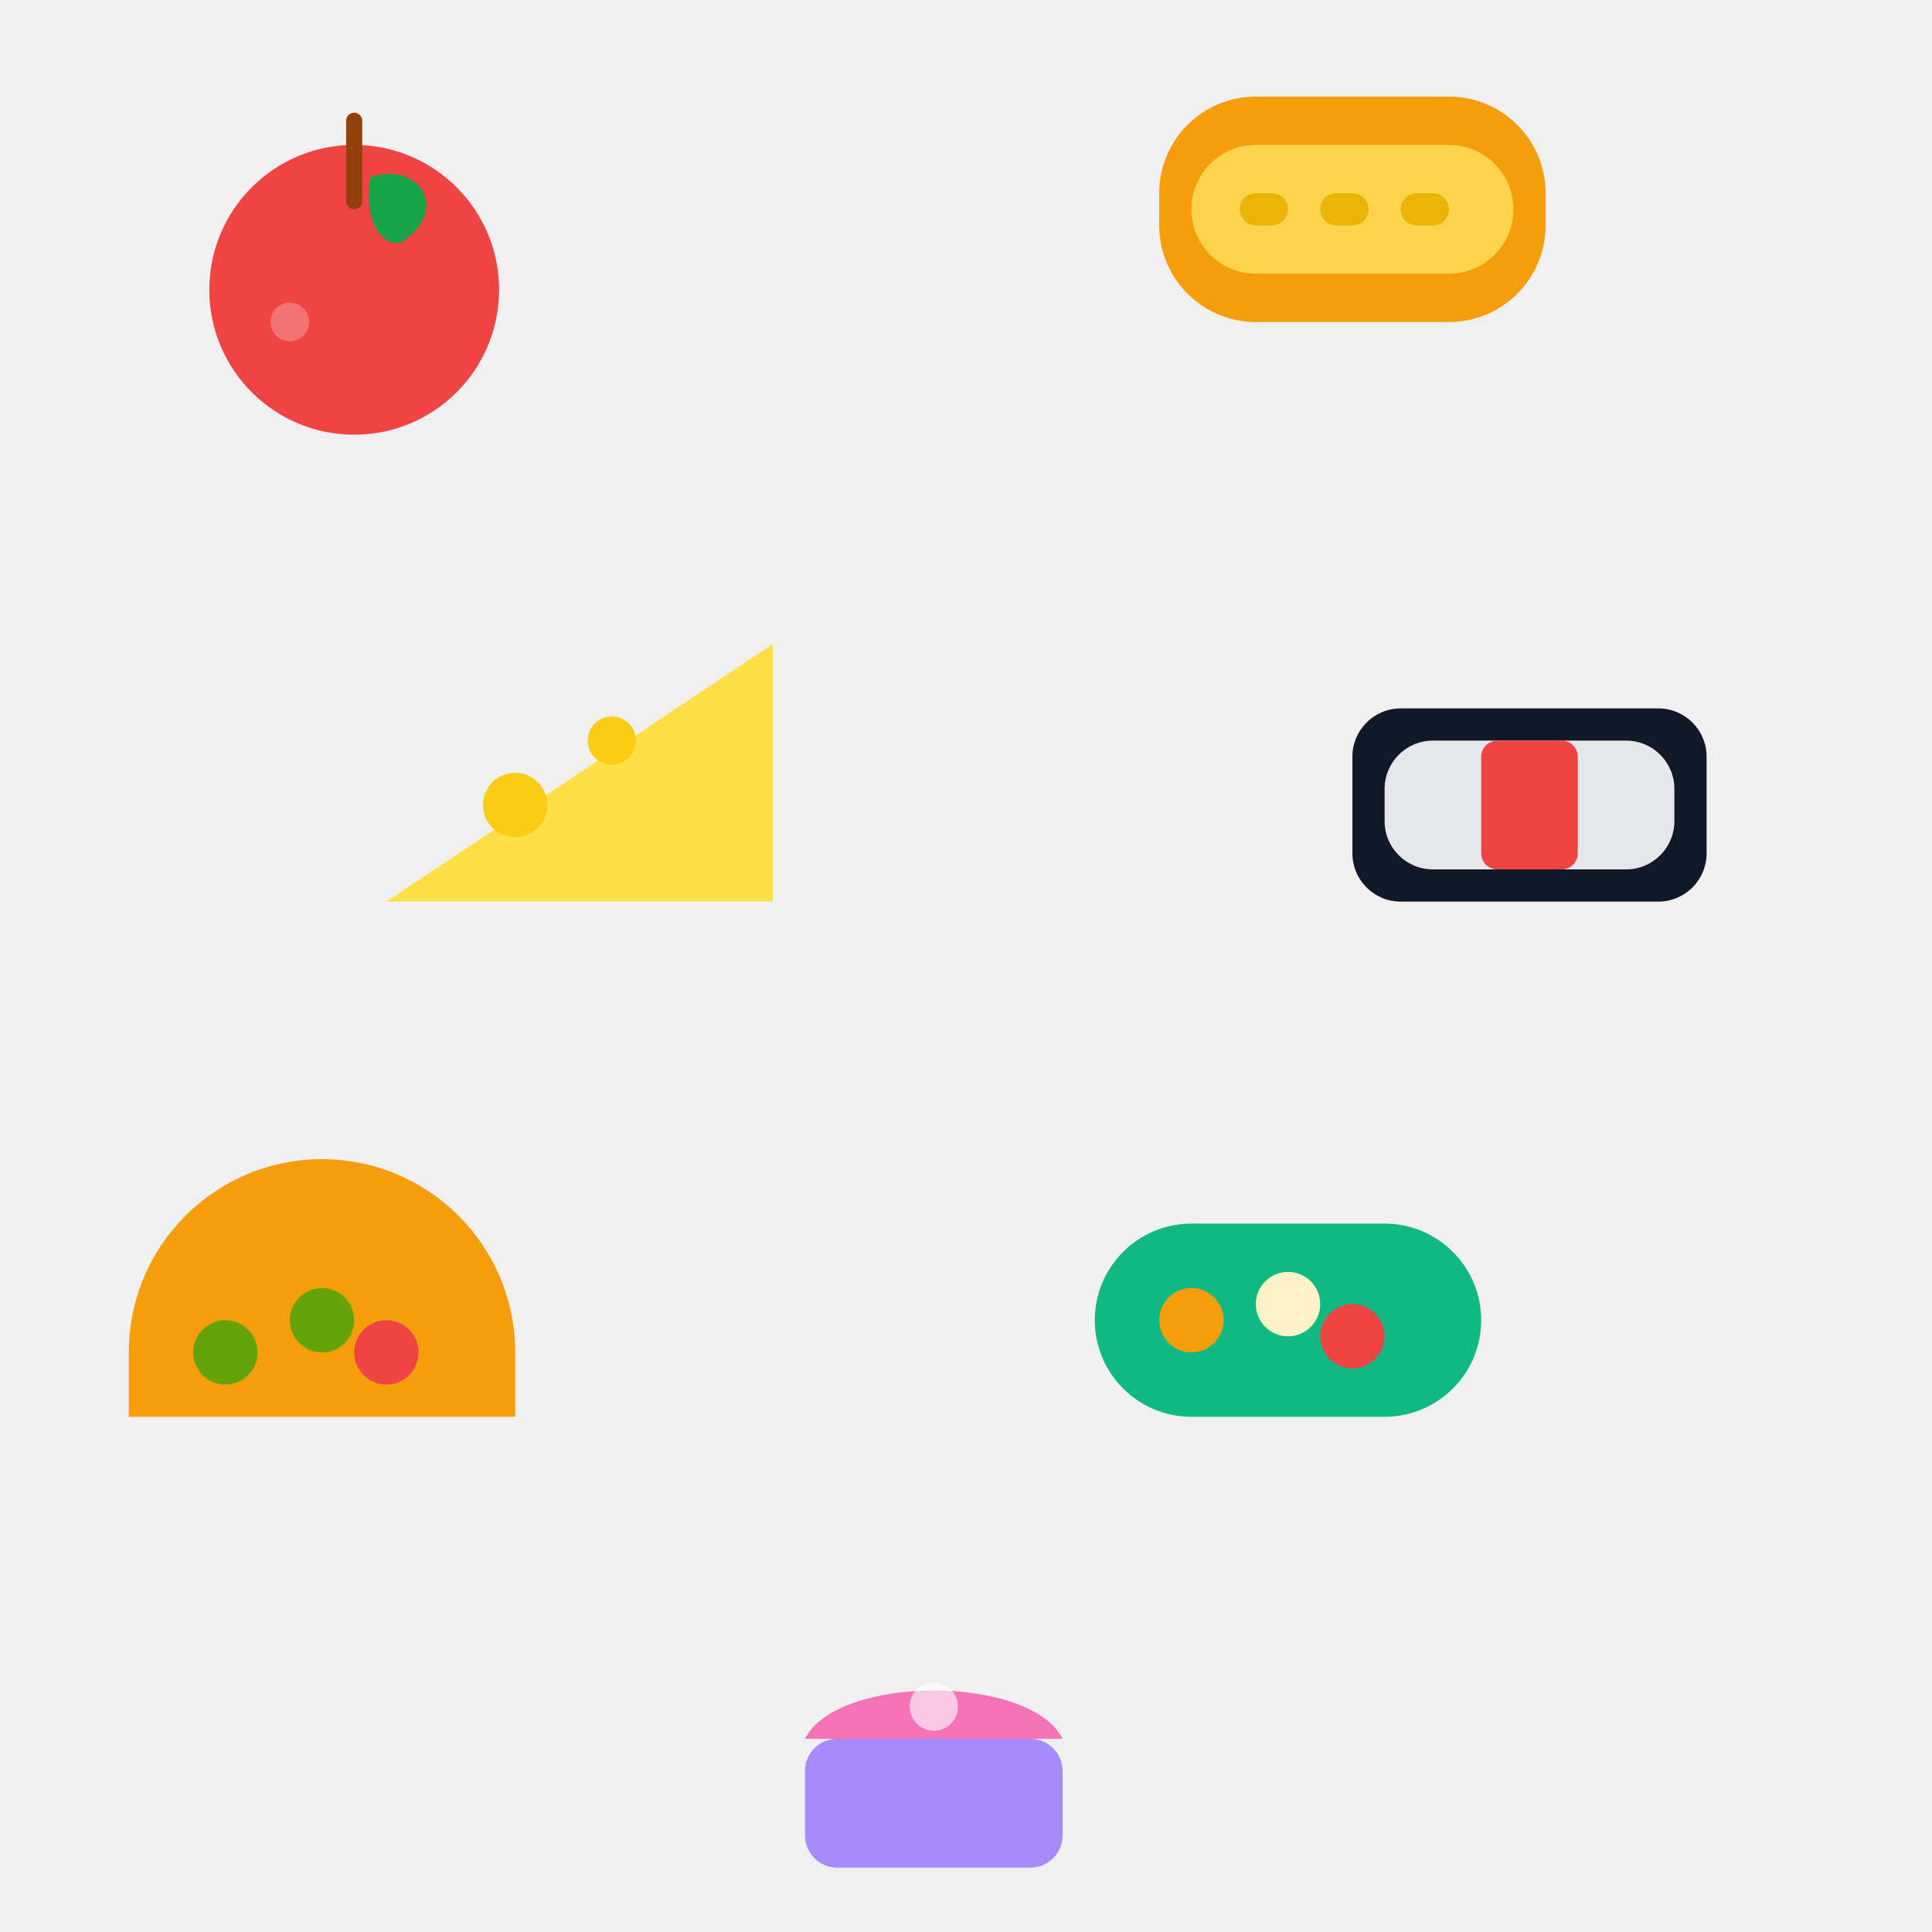
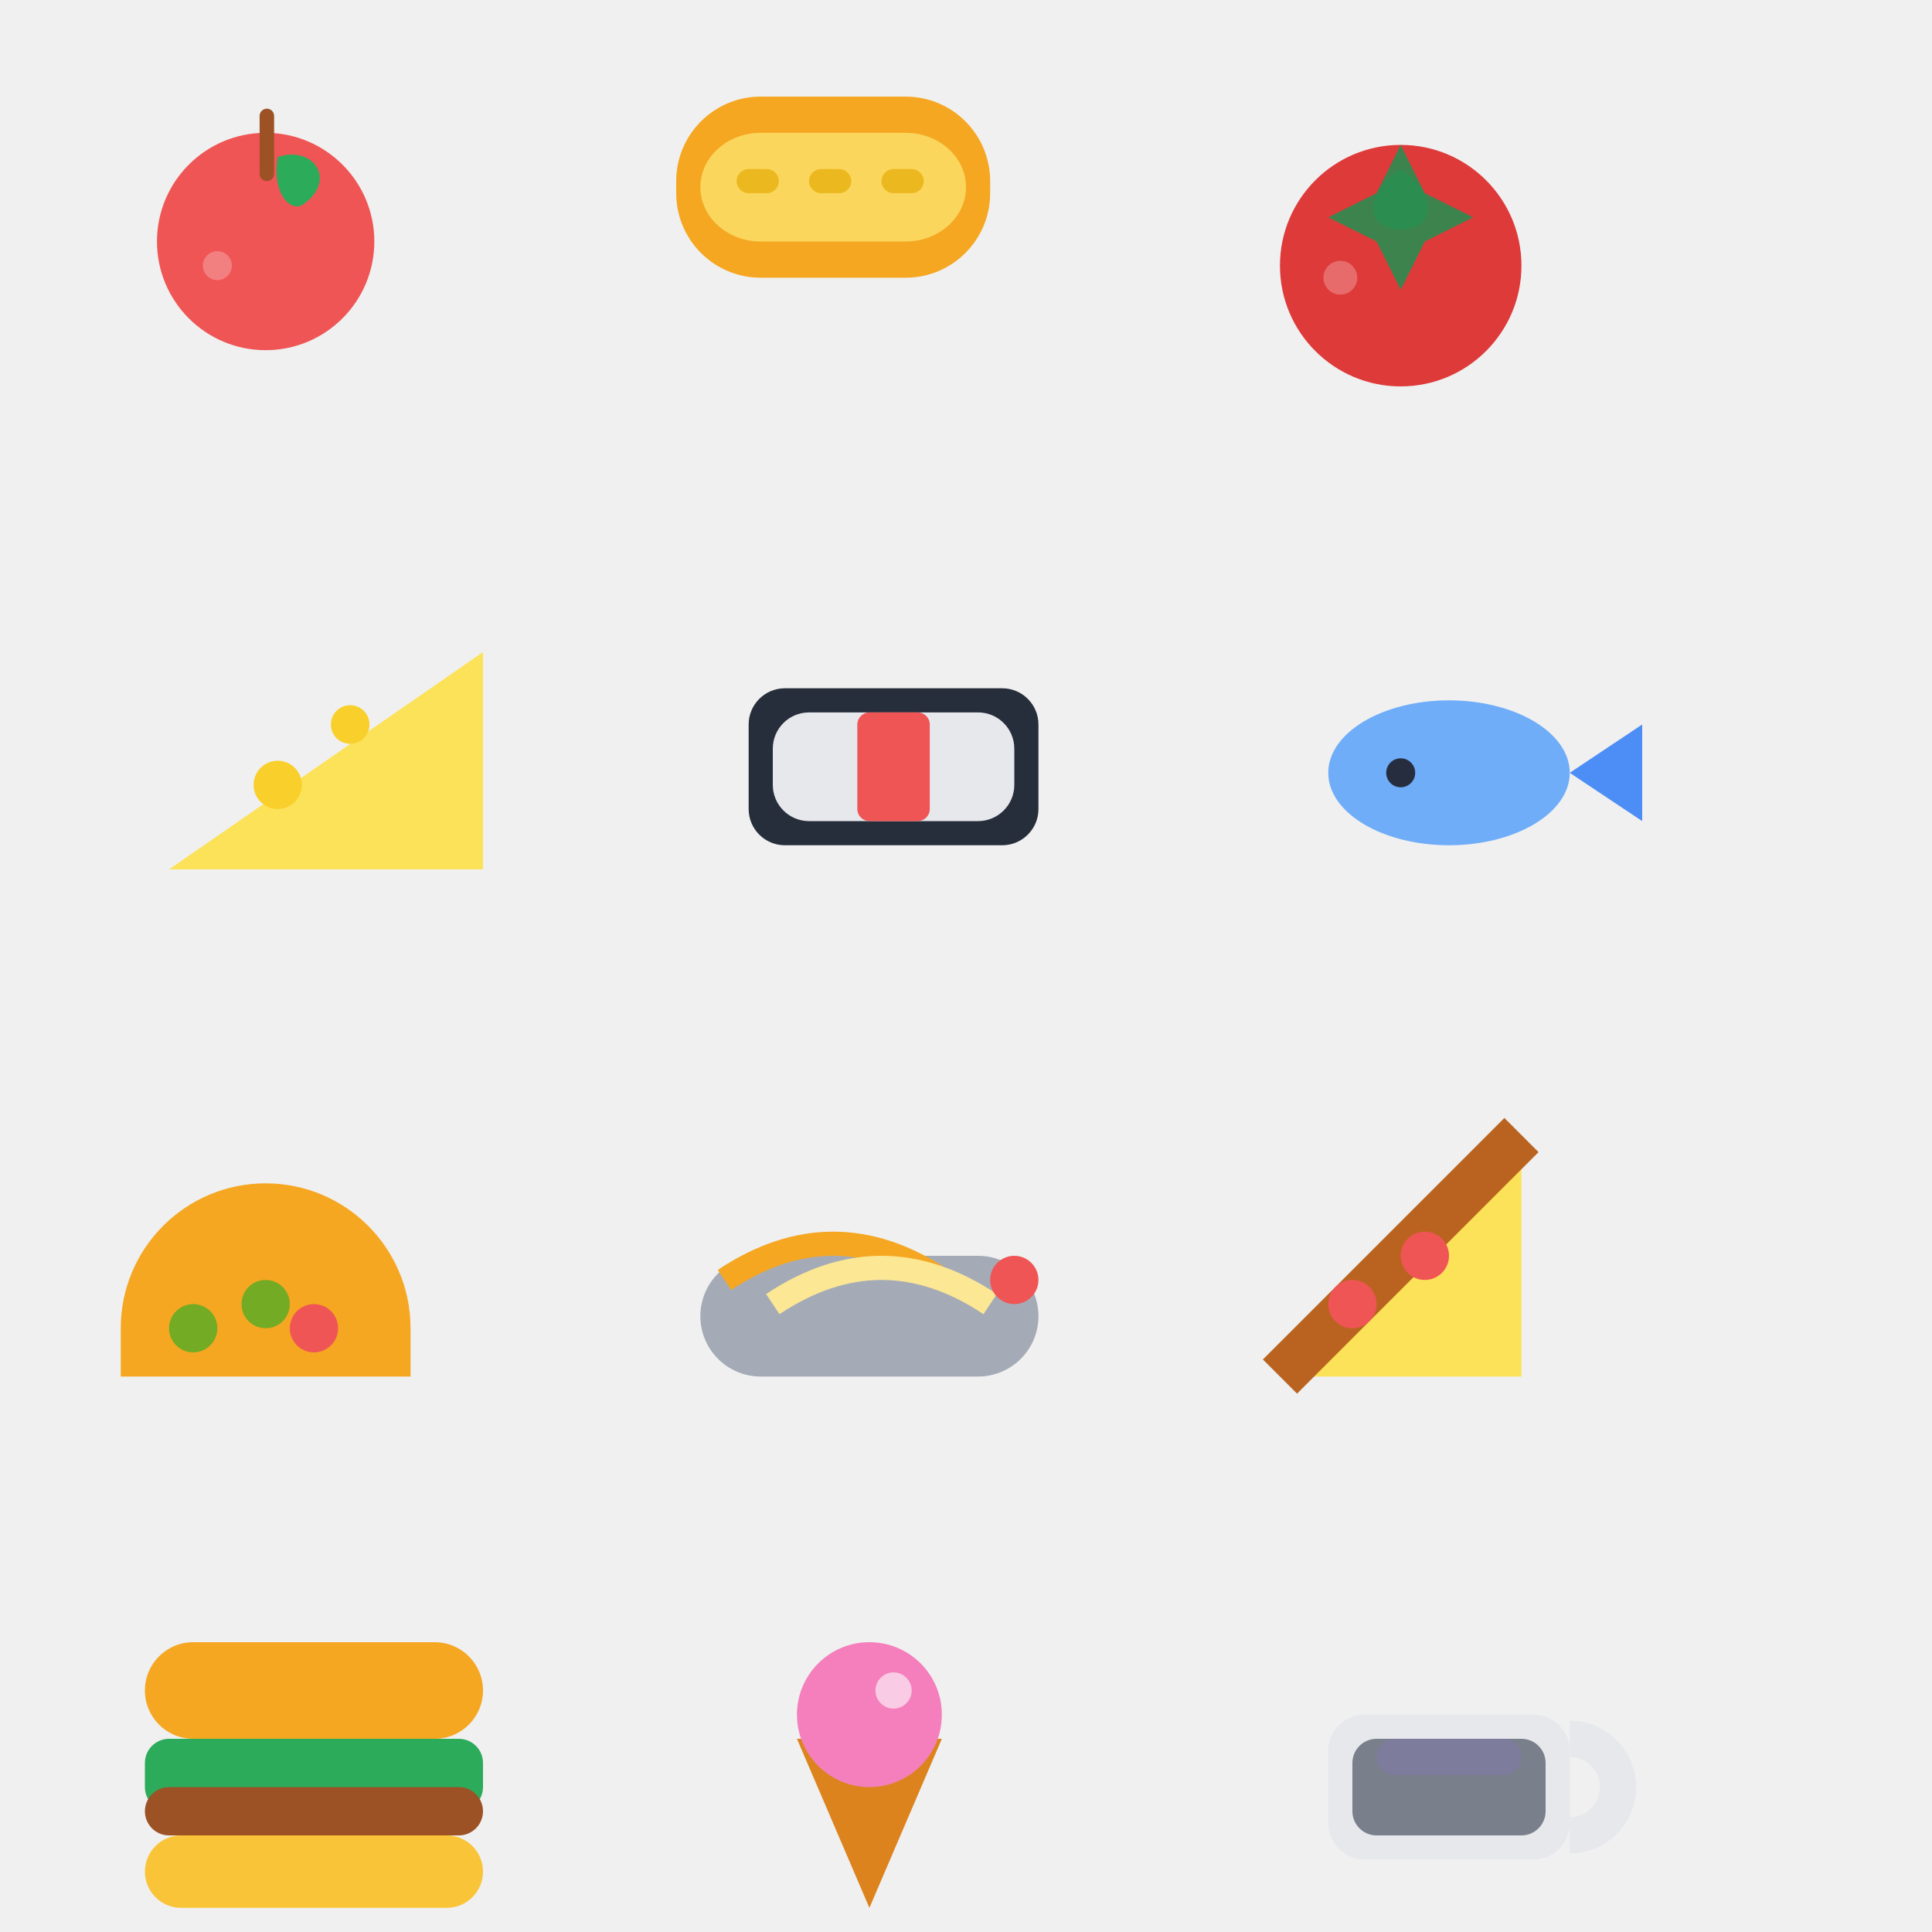
- <svg xmlns="http://www.w3.org/2000/svg" width="120" height="120" viewBox="0 0 120 120">
-   <rect width="120" height="120" fill="none" />
-   <g fill="none" stroke="none">
-     <g transform="translate(12,8)">
+ <svg xmlns="http://www.w3.org/2000/svg" width="160" height="160" viewBox="0 0 160 160">
+   <rect width="160" height="160" fill="none" />
+   <g fill="none" stroke="none" opacity="0.9">
+     <g transform="translate(12,10)">
      <circle cx="10" cy="10" r="9" fill="#ef4444" />
-       <rect x="9.5" y="-1" width="1" height="6" rx="0.5" fill="#92400e" />
+       <rect x="9.5" y="-1" width="1.2" height="6" rx="0.6" fill="#92400e" />
      <path d="M11 3 C14 2, 16 5, 13 7 C12 7.5, 10.5 6, 11 3 Z" fill="#16a34a" />
      <circle cx="6" cy="12" r="1.2" fill="#ffffff" opacity=".25" />
    </g>
-     <g transform="translate(72,6)">
-       <rect x="0" y="0" width="24" height="14" rx="6" fill="#f59e0b" />
-       <rect x="2" y="3" width="20" height="8" rx="4" fill="#fcd34d" />
-       <rect x="5" y="6" width="3" height="2" rx="1" fill="#eab308" />
-       <rect x="10" y="6" width="3" height="2" rx="1" fill="#eab308" />
-       <rect x="15" y="6" width="3" height="2" rx="1" fill="#eab308" />
+     <g transform="translate(56,8)">
+       <rect x="0" y="0" width="26" height="15" rx="7" fill="#f59e0b" />
+       <rect x="2" y="3" width="22" height="9" rx="5" fill="#fcd34d" />
+       <rect x="5" y="6" width="3.5" height="2" rx="1" fill="#eab308" />
+       <rect x="11" y="6" width="3.5" height="2" rx="1" fill="#eab308" />
+       <rect x="17" y="6" width="3.5" height="2" rx="1" fill="#eab308" />
    </g>
-     <g transform="translate(24,40)">
-       <polygon points="0,16 24,0 24,16" fill="#fde047" />
-       <circle cx="8" cy="10" r="2" fill="#facc15" />
-       <circle cx="14" cy="6" r="1.5" fill="#facc15" />
+     <g transform="translate(104,10)">
+       <circle cx="12" cy="12" r="10" fill="#dc2626" />
+       <path d="M12 4 C9 6, 9 9, 12 9 C15 9, 15 6, 12 4 Z" fill="#16a34a" />
+       <path d="M12 2 l2 4 l4 2 l-4 2 l-2 4 l-2 -4 l-4 -2 l4 -2 z" fill="#15803d" opacity=".9" />
+       <circle cx="7" cy="13" r="1.4" fill="#ffffff" opacity=".25" />
    </g>
-     <g transform="translate(84,40)">
-       <rect x="0" y="4" width="22" height="12" rx="3" fill="#111827" />
-       <rect x="2" y="6" width="18" height="8" rx="3" fill="#e5e7eb" />
-       <rect x="8" y="6" width="6" height="8" rx="1" fill="#ef4444" />
+     <g transform="translate(14,54)">
+       <polygon points="0,18 26,0 26,18" fill="#fde047" />
+       <circle cx="9" cy="11" r="2" fill="#facc15" />
+       <circle cx="15" cy="6" r="1.6" fill="#facc15" />
    </g>
-     <g transform="translate(8,72)">
+     <g transform="translate(62,52)">
+       <rect x="0" y="5" width="24" height="13" rx="3" fill="#111827" />
+       <rect x="2" y="7" width="20" height="9" rx="3" fill="#e5e7eb" />
+       <rect x="9" y="7" width="6" height="9" rx="1" fill="#ef4444" />
+     </g>
+     <g transform="translate(108,54)">
+       <ellipse cx="12" cy="10" rx="10" ry="6" fill="#60a5fa" />
+       <polygon points="22,10 28,6 28,14" fill="#3b82f6" />
+       <circle cx="8" cy="10" r="1.2" fill="#0f172a" />
+     </g>
+     <g transform="translate(10,98)">
      <path d="M0,12 a12,12 0 0 1 24,0 v4 h-24z" fill="#f59e0b" />
      <circle cx="6" cy="12" r="2" fill="#65a30d" />
      <circle cx="12" cy="10" r="2" fill="#65a30d" />
      <circle cx="16" cy="12" r="2" fill="#ef4444" />
    </g>
-     <g transform="translate(68,72)">
-       <rect x="0" y="4" width="24" height="12" rx="6" fill="#10b981" />
-       <circle cx="6" cy="10" r="2" fill="#f59e0b" />
-       <circle cx="12" cy="9" r="2" fill="#fef3c7" />
-       <circle cx="16" cy="11" r="2" fill="#ef4444" />
+     <g transform="translate(56,94)">
+       <rect x="2" y="10" width="28" height="10" rx="5" fill="#9ca3af" />
+       <path d="M4 12 C10 8, 16 8, 22 12" stroke="#f59e0b" stroke-width="2" fill="none" />
+       <path d="M8 14 C14 10, 20 10, 26 14" stroke="#fde68a" stroke-width="2" fill="none" />
+       <circle cx="28" cy="12" r="2" fill="#ef4444" />
    </g>
-     <g transform="translate(46,100)">
-       <rect x="4" y="8" width="16" height="8" rx="2" fill="#a78bfa" />
-       <path d="M4 8 C6 4, 18 4, 20 8 Z" fill="#f472b6" />
-       <circle cx="12" cy="6" r="1.5" fill="#ffffff" opacity=".6" />
+     <g transform="translate(106,94)">
+       <polygon points="0,20 20,0 20,20" fill="#fde047" />
+       <path d="M0 20 Q10 10 20 0" stroke="#b45309" stroke-width="4" fill="none" />
+       <circle cx="6" cy="14" r="2" fill="#ef4444" />
+       <circle cx="12" cy="10" r="2" fill="#ef4444" />
+     </g>
+     <g transform="translate(12,136)">
+       <rect x="0" y="0" width="28" height="8" rx="4" fill="#f59e0b" />
+       <rect x="0" y="8" width="28" height="6" rx="2" fill="#16a34a" />
+       <rect x="0" y="12" width="28" height="4" rx="2" fill="#92400e" />
+       <rect x="0" y="16" width="28" height="6" rx="3" fill="#fbbf24" />
+     </g>
+     <g transform="translate(60,134)">
+       <polygon points="12,24 6,10 18,10" fill="#d97706" />
+       <circle cx="12" cy="8" r="6" fill="#f472b6" />
+       <circle cx="14" cy="6" r="1.5" fill="#ffffff" opacity=".6" />
+     </g>
+     <g transform="translate(108,134)">
+       <rect x="2" y="8" width="20" height="12" rx="3" fill="#e5e7eb" />
+       <rect x="4" y="10" width="16" height="8" rx="2" fill="#6b7280" />
+       <rect x="6" y="10" width="12" height="3" rx="1.5" fill="#8b5cf6" opacity=".15" />
+       <path d="M22 10 a4 4 0 0 1 0 8" stroke="#e5e7eb" stroke-width="3" fill="none" />
    </g>
  </g>
</svg>
